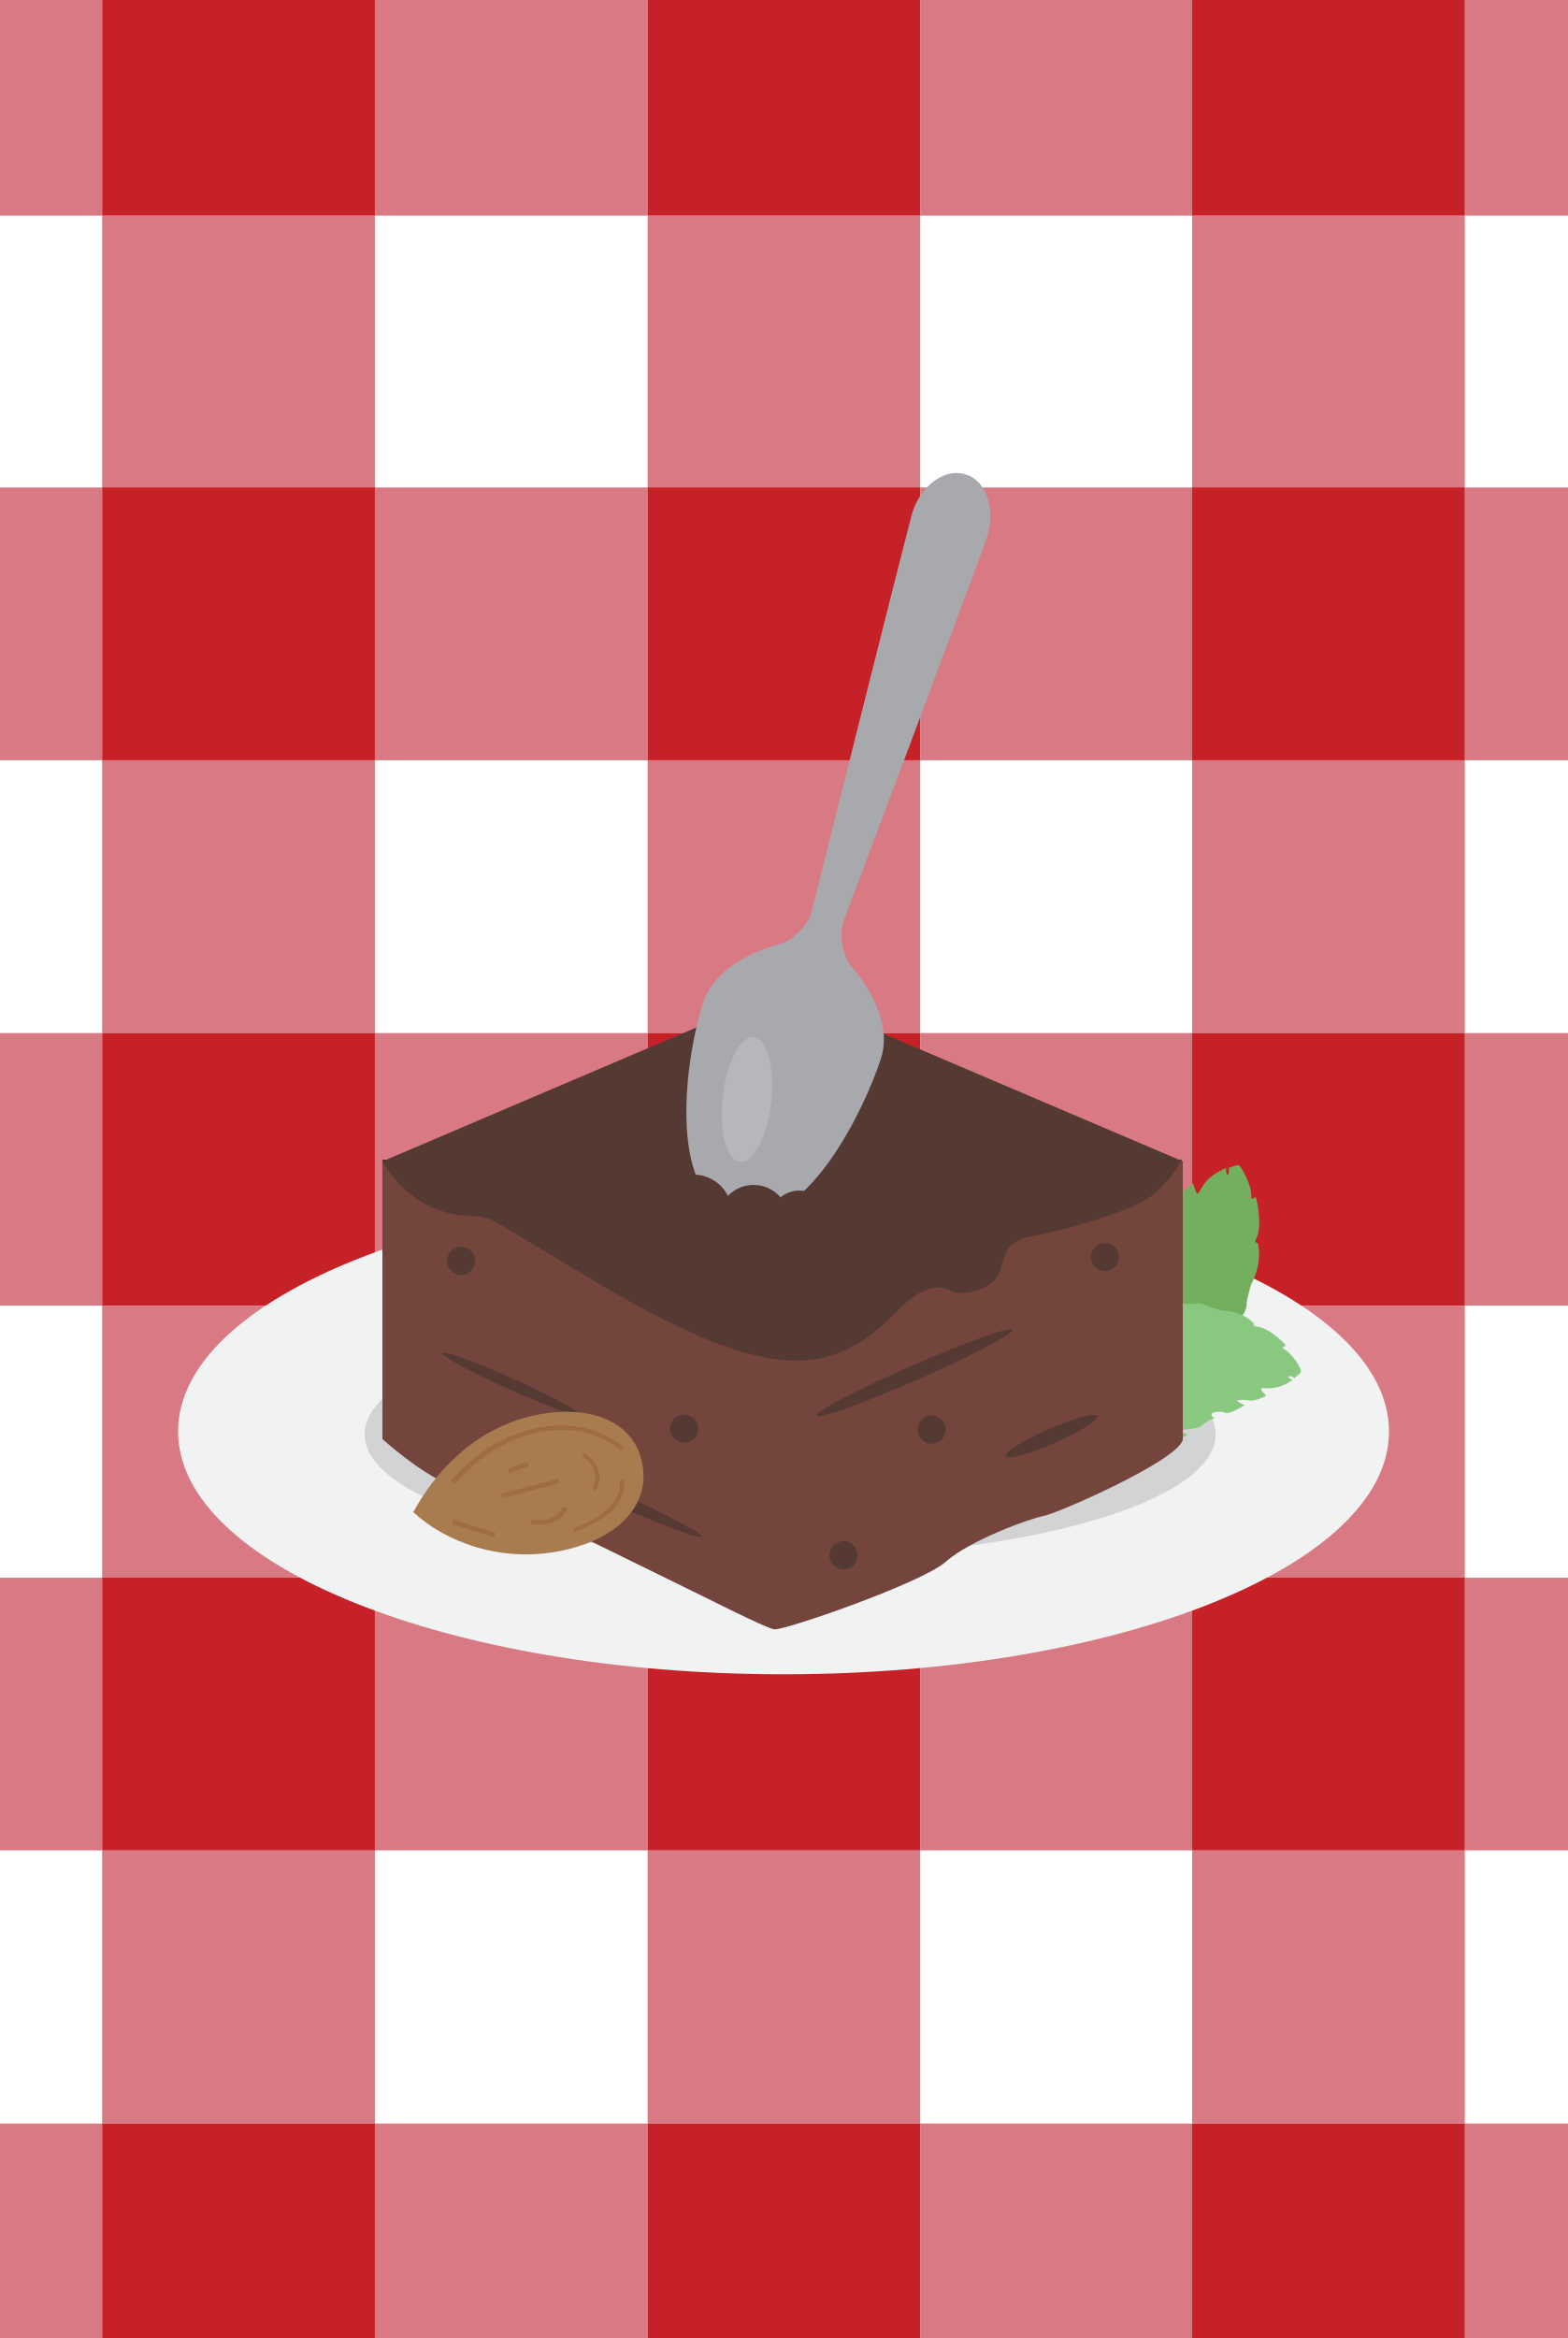
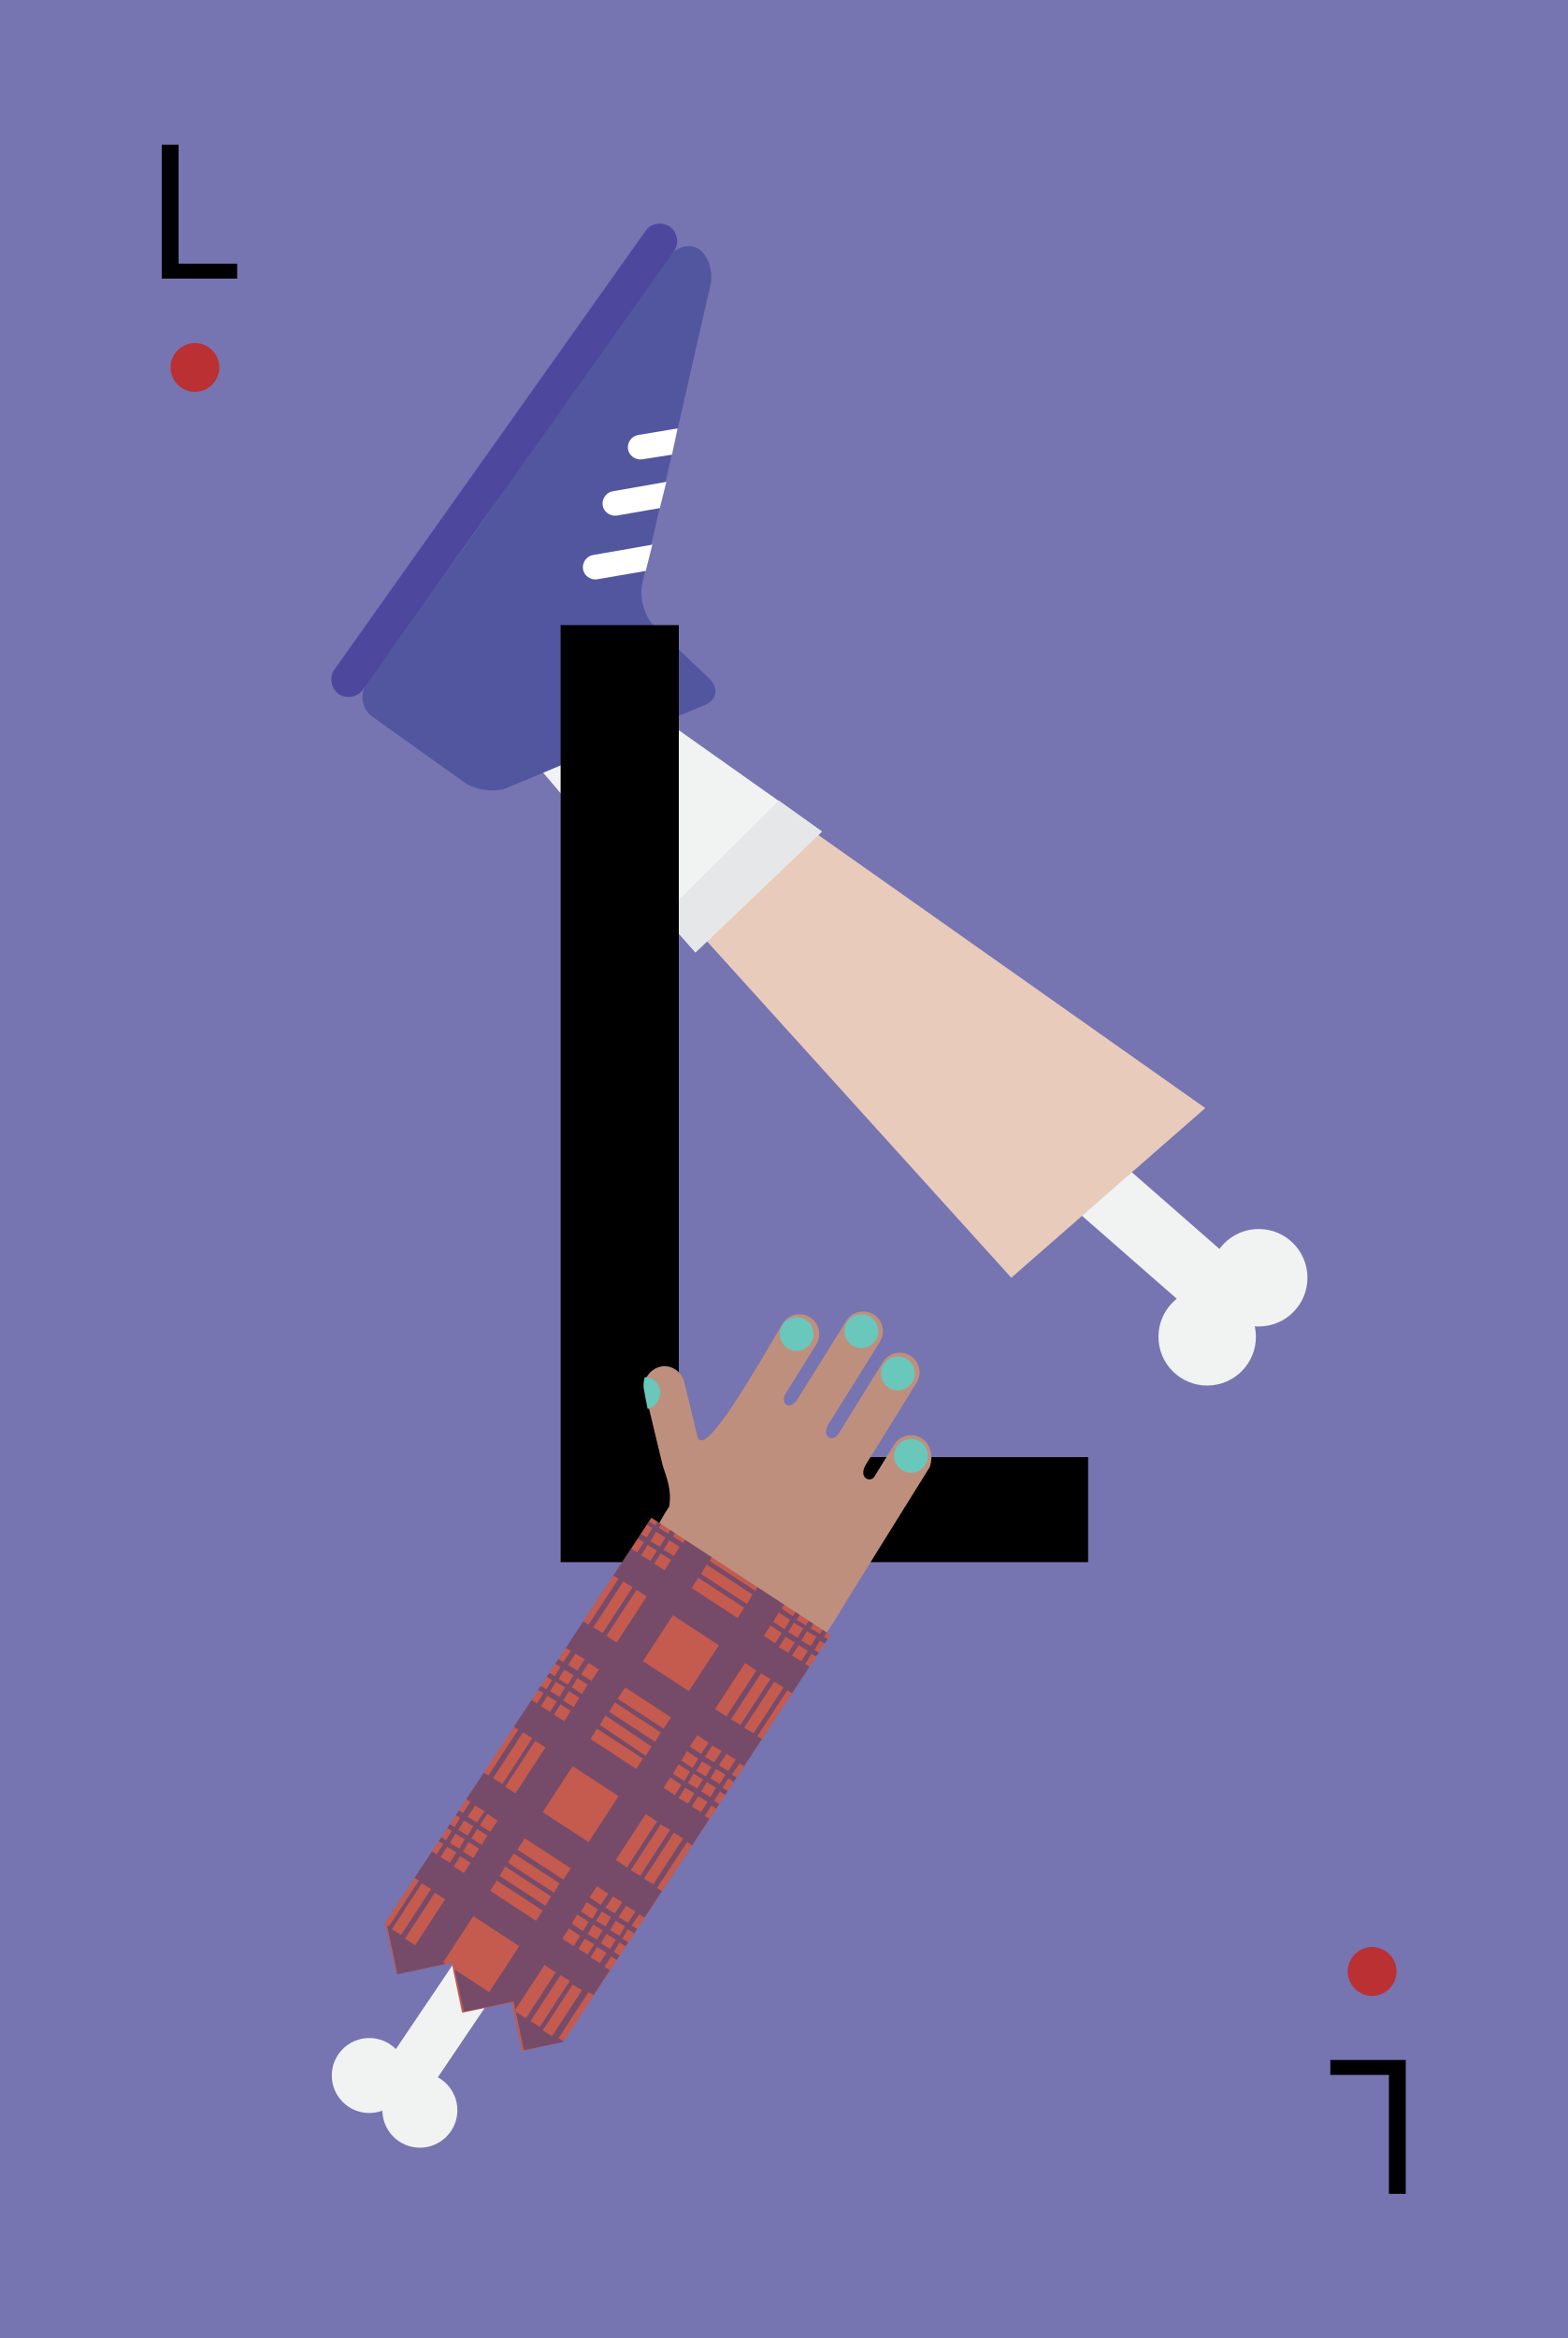
- <svg xmlns="http://www.w3.org/2000/svg" version="1.1" id="Layer_1" x="0px" y="0px" viewBox="0 0 167.2 249.4" enable-background="new 0 0 167.2 249.4" xml:space="preserve">
+ <svg xmlns="http://www.w3.org/2000/svg" xmlns:xlink="http://www.w3.org/1999/xlink" version="1.1" id="Layer_1" x="0px" y="0px" viewBox="0 0 167.2 249.4" enable-background="new 0 0 167.2 249.4" xml:space="preserve">
+   <rect x="-5.7" y="-5.7" fill="#7674B1" width="178.6" height="260.8" />
  <g>
-     <rect x="-18.2" y="23" fill="#FFFFFF" width="29.1" height="29.1" />
-     <rect x="10.9" y="23" fill="#D97983" width="29.1" height="29.1" />
-     <rect x="40" y="23" fill="#FFFFFF" width="29.1" height="29.1" />
-     <rect x="69.1" y="23" fill="#D97983" width="29.1" height="29.1" />
-     <rect x="98.2" y="23" fill="#FFFFFF" width="29.1" height="29.1" />
-     <rect x="127.2" y="23" fill="#D97983" width="29.1" height="29.1" />
-     <rect x="156.3" y="23" fill="#FFFFFF" width="29.1" height="29.1" />
-     <rect x="-18.2" y="52" fill="#D97983" width="29.1" height="29.1" />
-     <rect x="10.9" y="52" fill="#C62127" width="29.1" height="29.1" />
-     <rect x="40" y="52" fill="#D97983" width="29.1" height="29.1" />
-     <rect x="69.1" y="52" fill="#C62127" width="29.1" height="29.1" />
-     <rect x="98.2" y="52" fill="#D97983" width="29.1" height="29.1" />
-     <rect x="127.2" y="52" fill="#C62127" width="29.1" height="29.1" />
-     <rect x="156.3" y="52" fill="#D97983" width="29.1" height="29.1" />
    <g>
-       <rect x="-18.2" y="-6.1" fill="#D97983" width="29.1" height="29.1" />
-       <rect x="10.9" y="-6.1" fill="#C62127" width="29.1" height="29.1" />
-       <rect x="40" y="-6.1" fill="#D97983" width="29.1" height="29.1" />
-       <rect x="69.1" y="-6.1" fill="#C62127" width="29.1" height="29.1" />
-       <rect x="98.2" y="-6.1" fill="#D97983" width="29.1" height="29.1" />
-       <rect x="127.2" y="-6.1" fill="#C62127" width="29.1" height="29.1" />
-       <rect x="156.3" y="-6.1" fill="#D97983" width="29.1" height="29.1" />
+       <rect x="115.6" y="112.2" transform="matrix(-0.6586 0.7525 -0.7525 -0.6586 293.9816 123.0272)" fill="#F1F2F2" width="7" height="32.1" />
+       <circle fill="#F1F2F2" cx="134.3" cy="136.3" r="5.2" />
+       <circle fill="#F1F2F2" cx="128.8" cy="142.6" r="5.2" />
    </g>
    <g>
-       <rect x="-18.2" y="226.5" fill="#D97983" width="29.1" height="29.1" />
-       <rect x="10.9" y="226.5" fill="#C62127" width="29.1" height="29.1" />
-       <rect x="40" y="226.5" fill="#D97983" width="29.1" height="29.1" />
-       <rect x="69.1" y="226.5" fill="#C62127" width="29.1" height="29.1" />
-       <rect x="98.2" y="226.5" fill="#D97983" width="29.1" height="29.1" />
-       <rect x="127.2" y="226.5" fill="#C62127" width="29.1" height="29.1" />
-       <rect x="156.3" y="226.5" fill="#D97983" width="29.1" height="29.1" />
-     </g>
-     <rect x="-18.2" y="81.1" fill="#FFFFFF" width="29.1" height="29.1" />
-     <rect x="10.9" y="81.1" fill="#D97983" width="29.1" height="29.1" />
-     <rect x="40" y="81.1" fill="#FFFFFF" width="29.1" height="29.1" />
-     <rect x="69.1" y="81.1" fill="#D97983" width="29.1" height="29.1" />
-     <rect x="98.2" y="81.1" fill="#FFFFFF" width="29.1" height="29.1" />
-     <rect x="127.2" y="81.1" fill="#D97983" width="29.1" height="29.1" />
-     <rect x="156.3" y="81.1" fill="#FFFFFF" width="29.1" height="29.1" />
-     <rect x="-18.2" y="110.2" fill="#D97983" width="29.1" height="29.1" />
-     <rect x="10.9" y="110.2" fill="#C62127" width="29.1" height="29.1" />
-     <rect x="40" y="110.2" fill="#D97983" width="29.1" height="29.1" />
-     <rect x="69.1" y="110.2" fill="#C62127" width="29.1" height="29.1" />
-     <rect x="98.2" y="110.2" fill="#D97983" width="29.1" height="29.1" />
-     <rect x="127.2" y="110.2" fill="#C62127" width="29.1" height="29.1" />
-     <rect x="156.3" y="110.2" fill="#D97983" width="29.1" height="29.1" />
-     <rect x="-18.2" y="139.3" fill="#FFFFFF" width="29.1" height="29.1" />
-     <rect x="10.9" y="139.3" fill="#D97983" width="29.1" height="29.1" />
-     <rect x="40" y="139.3" fill="#FFFFFF" width="29.1" height="29.1" />
-     <rect x="69.1" y="139.3" fill="#D97983" width="29.1" height="29.1" />
-     <rect x="98.2" y="139.3" fill="#FFFFFF" width="29.1" height="29.1" />
-     <rect x="127.2" y="139.3" fill="#D97983" width="29.1" height="29.1" />
-     <rect x="156.3" y="139.3" fill="#FFFFFF" width="29.1" height="29.1" />
-     <rect x="-18.2" y="168.3" fill="#D97983" width="29.1" height="29.1" />
-     <rect x="10.9" y="168.3" fill="#C62127" width="29.1" height="29.1" />
-     <rect x="40" y="168.3" fill="#D97983" width="29.1" height="29.1" />
-     <rect x="69.1" y="168.3" fill="#C62127" width="29.1" height="29.1" />
-     <rect x="98.2" y="168.3" fill="#D97983" width="29.1" height="29.1" />
-     <rect x="127.2" y="168.3" fill="#C62127" width="29.1" height="29.1" />
-     <rect x="156.3" y="168.3" fill="#D97983" width="29.1" height="29.1" />
-     <rect x="-18.2" y="197.4" fill="#FFFFFF" width="29.1" height="29.1" />
-     <rect x="10.9" y="197.4" fill="#D97983" width="29.1" height="29.1" />
-     <rect x="40" y="197.4" fill="#FFFFFF" width="29.1" height="29.1" />
-     <rect x="69.1" y="197.4" fill="#D97983" width="29.1" height="29.1" />
-     <rect x="98.2" y="197.4" fill="#FFFFFF" width="29.1" height="29.1" />
-     <g>
-       <rect x="127.2" y="197.4" fill="#D97983" width="29.1" height="29.1" />
-       <rect x="156.3" y="197.4" fill="#FFFFFF" width="29.1" height="29.1" />
+       <polygon fill="#E9CBBC" points="50.9,73.3 55.6,66.7 128.6,118.2 107.9,136.3   " />
+       <polygon fill="#F1F2F2" points="50.4,73.5 55.9,66.2 87.7,88.7 74.2,101.6   " />
+       <polygon fill="#E6E7E8" points="70.7,97.7 83.1,85.4 87.7,88.7 74.2,101.6   " />
+       <g>
+         <path fill="#51569F" d="M68.5,62.4c-0.3,1.4,0.3,3.4,1.3,4.4l5.9,5.6c1,1,0.8,2.3-0.5,2.8l-21,8.8c-1.3,0.6-3.4,0.3-4.6-0.5     l-9.8-7c-1.2-0.8-1.5-2.5-0.6-3.7L49.8,58c0.8-1.2,2.2-3,2.9-4.2c0.8-1.1,2.1-3,2.9-4.2l15.7-22.1c0.8-1.2,2.3-1.6,3.3-0.9     s1.5,2.4,1.2,3.8L68.5,62.4z" />
+         <path fill="#4D489E" d="M68.9,24.6L35.7,71.4c-0.6,0.8-0.4,2,0.4,2.6h0c0.8,0.6,2,0.4,2.6-0.4l33.2-46.8c0.6-0.8,0.4-2-0.4-2.6     l0,0C70.6,23.6,69.5,23.8,68.9,24.6z" />
+         <path fill="#FFFFFF" d="M68.9,60.9l-5.2,0.9c-0.7,0.1-1.4-0.4-1.5-1.1c-0.1-0.7,0.4-1.4,1.1-1.5l6.3-1.1L68.9,60.9z" />
+         <path fill="#FFFFFF" d="M70.4,54.2L65.8,55c-0.7,0.1-1.4-0.4-1.5-1.1c-0.1-0.7,0.4-1.4,1.1-1.5l5.7-1L70.4,54.2z" />
+         <path fill="#FFFFFF" d="M71.7,48.5L68.5,49c-0.7,0.1-1.4-0.4-1.5-1.1c-0.1-0.7,0.4-1.4,1.1-1.5l4.2-0.7L71.7,48.5z" />
+       </g>
    </g>
  </g>
+   <circle fill="#BA3033" cx="20.8" cy="39.2" r="2.6" />
  <g>
-     <ellipse fill="#F1F2F2" cx="83.6" cy="152.7" rx="64.6" ry="25.9" />
-     <ellipse fill="#D1D3D4" cx="84.3" cy="153" rx="45.4" ry="13.1" />
-     <path fill="#74AF60" d="M110.3,148.6c0,0-1.5-6.8,0.8-11.1c0,0,0.2,0.8,0.4,0.8c0.2,0,0.1-2,0.5-2.7c0.4-0.6,1.7-1.1,1.7-1.1   s-0.4,0.7-0.2,0.8c0.2,0.1,1.4-1.7,1.9-1.9c0,0,0,0.9,0.2,0.6c0.2-0.3,1.2-1.6,2.1-1.8c0,0-0.2,0.8,0,0.9c0.2,0,1.1-1.6,1.8-1.8   c0.7-0.2,1.5-0.6,1.8-0.9c0,0,0,0.7,0.3,0.7c0.3,0,0.9-0.7,1-1.3s2.2-1.7,2.2-1.7s-0.2,1.2,0,1.1c0.2,0,0.8-1,0.9-1.5   c0.2-0.5,1.4-1.2,1.6-1.5c0,0,0.3,1.2,0.5,1.1c0.2-0.1,0.4-0.8,1.1-1.5c0.7-0.7,1.9-1.2,1.9-1.2s0,0.8,0.2,0.7   c0.2-0.1,0.1-0.7,0.1-0.7s0.9-0.4,1.1-0.3s1.5,2.3,1.3,3.6l0.5-0.2c0,0,0.8,3,0,4.5c0,0-0.2,0.4,0.2,0.4c0,0,0.6,1.9-0.7,4.4   c0,0-0.5,1.5-0.5,2.2s-0.7,1.5-0.9,1.7c-0.2,0.2-0.8,1.8-1,2.7c-0.2,0.9-1.2,2.9-3.4,4c-2.2,1-2.7,2.6-3.3,3.2   S118.7,155.9,110.3,148.6z" />
-     <path fill="#89C97F" d="M112,151c0,0,4.1,4.1,8.1,4.3c0,0-0.5-0.5-0.4-0.6c0.1-0.1,1.5,0.8,2.1,0.8c0.6,0,1.5-0.7,1.5-0.7   s-0.6,0-0.6-0.2c0-0.2,1.8-0.3,2.1-0.5c0,0-0.6-0.4-0.3-0.4c0.3,0,1.6-0.1,2.2-0.7c0,0-0.7-0.2-0.6-0.4c0.1-0.2,1.6-0.1,2.1-0.5   c0.4-0.4,1.1-0.8,1.4-0.8c0,0-0.5-0.3-0.3-0.5c0.2-0.2,0.9-0.3,1.4-0.1c0.5,0.2,2.1-0.8,2.1-0.8s-0.9-0.4-0.8-0.5   c0.1-0.1,1-0.1,1.4,0c0.4,0.1,1.5-0.4,1.7-0.5c0,0-0.7-0.7-0.5-0.8c0.2-0.1,0.7,0.1,1.6-0.1s1.7-0.8,1.7-0.8s-0.6-0.3-0.4-0.4   c0.2-0.1,0.6,0.2,0.6,0.2s0.7-0.5,0.7-0.7c0.1-0.2-0.9-2-2-2.5l0.4-0.3c0,0-1.7-1.9-3.2-2c0,0-0.4-0.1-0.2-0.3c0,0-1-1.3-3.4-1.4   c0,0-1.3-0.3-1.8-0.6c-0.5-0.3-1.3-0.1-1.6-0.1c-0.3,0.1-1.6-0.2-2.3-0.5c-0.7-0.2-2.6-0.4-4.2,0.6c-1.7,1.1-3,0.7-3.7,0.9   C116.2,140.2,110.6,142,112,151z" />
-     <path fill="#73453D" d="M40.8,153.5c0,0,3.7,3.4,7.1,4.9c3.4,1.5,8.8,2.8,10.5,3.7c1.7,0.9,12.8,6.3,14.4,7.1   c1.7,0.8,8.9,4.5,9.8,4.6c0.9,0.2,15.7-4.9,18.3-7.2c2.6-2.3,8.9-4.6,10.5-4.9c1.5-0.3,14.1-5.8,14.8-8.1   C126.9,151.1,40.8,153.5,40.8,153.5z" />
-     <polygon fill="#73453D" points="83.5,105.7 40.8,123.9 40.8,153.5 83.5,173.1 126.2,153.5 126.2,123.9  " />
-     <polygon fill="#543A32" points="83.5,105.7 40.8,123.9 83.5,144.5 126.2,123.9  " />
-     <ellipse transform="matrix(0.9121 0.41 -0.41 0.9121 65.3148 -9.3465)" fill="#543A32" cx="54.5" cy="147.6" rx="8" ry="0.6" />
-     <ellipse transform="matrix(0.9159 -0.4015 0.4015 0.9159 -52.0823 57.9254)" fill="#543A32" cx="112.2" cy="153.2" rx="5.3" ry="0.8" />
-     <ellipse transform="matrix(0.9159 -0.4015 0.4015 0.9159 -50.5756 51.5222)" fill="#543A32" cx="97.6" cy="146.4" rx="11.4" ry="0.8" />
-     <ellipse transform="matrix(0.9121 0.41 -0.41 0.9121 70.6423 -11.9726)" fill="#543A32" cx="63.2" cy="158.7" rx="12.8" ry="0.7" />
-     <circle fill="#543A32" cx="73" cy="152.4" r="1.5" />
-     <circle fill="#543A32" cx="99.4" cy="152.5" r="1.5" />
-     <circle fill="#543A32" cx="90" cy="165.9" r="1.5" />
-     <circle fill="#543A32" cx="117.9" cy="134.1" r="1.5" />
-     <circle fill="#543A32" cx="49.2" cy="134.5" r="1.5" />
-     <path fill="#543A32" d="M40.8,123.9c0,0,1.7,3.2,5.1,4.8c3.5,1.6,4.8,0.5,6.9,1.6c2.1,1.2,6.7,4,9.2,5.5   c20.1,12.2,26.7,11.3,33.9,3.9c1.4-1.5,3.7-3,5.3-2.1c1.6,0.9,5.1-0.2,5.5-2.1c0.5-1.8,1.2-3.5,2.5-3.5s11.3-2.5,13.6-4.4   c2.3-1.8,3.3-3.9,3.3-3.9H40.8z" />
+     <text transform="matrix(1 0 0 1 15.3198 29.7173)" font-family="'RobotoSlab-Regular'" font-size="20">L</text>
+   </g>
+   <circle fill="#BA3033" cx="146.4" cy="210.3" r="2.6" />
+   <g>
+     <text transform="matrix(-1 0 0 -1 151.9257 219.7416)" font-family="'RobotoSlab-Regular'" font-size="20">L</text>
+   </g>
+   <text transform="matrix(1 0 0 1 46.2383 166.6374)" font-family="'RobotoSlab-Thin'" font-size="140">L</text>
+   <g>
    <g>
-       <path fill="#A97C50" d="M56.9,151c6.6-1.4,10.8,1,11.6,5c0.9,4-1.9,8-8.5,9.4s-12.6-1-15.9-4.1C46.2,157.4,50.3,152.5,56.9,151z" />
-       <g opacity="0.2">
-         <g>
-           <path fill="#762B17" d="M61.3,163.4l-0.1-0.4c1.6-0.5,3-1.3,3.9-2.3c0.9-1,1.2-2,1-2.8l0.4-0.1c0.3,1-0.1,2.2-1.1,3.3      C64.4,162,62.9,162.8,61.3,163.4z" />
-         </g>
-         <g>
-           <path fill="#762B17" d="M56.6,162.6l0.1-0.5c0.8,0.1,1.6,0.1,2.2-0.2c0.6-0.3,1-0.7,1.1-1.2l0.5,0.1c-0.1,0.6-0.6,1.2-1.3,1.5      C58.4,162.7,57.5,162.7,56.6,162.6z" />
-         </g>
-         <g>
-           <path fill="#762B17" d="M48.5,158.3l-0.4-0.3c2.5-3,5.8-5,9.3-5.7c3.5-0.7,6.8,0.1,9.2,2.1l-0.3,0.4c-2.3-2-5.5-2.7-8.8-2      C54.2,153.4,51,155.4,48.5,158.3z" />
-         </g>
-         <g>
-           <path fill="#762B17" d="M63.6,159l-0.4-0.2c0.7-1.2,0.2-2.8-1.1-3.4l0.2-0.4C63.8,155.8,64.4,157.6,63.6,159z" />
-         </g>
-         <g>
-           <rect x="48.2" y="162.8" transform="matrix(0.9552 0.2958 -0.2958 0.9552 50.4799 -7.6588)" fill="#762B17" width="4.7" height="0.5" />
-         </g>
-         <g>
-           <rect x="55.1" y="155.4" transform="matrix(0.357 0.9341 -0.9341 0.357 181.7456 48.9612)" fill="#762B17" width="0.5" height="2.2" />
-         </g>
-         <g>
-           <rect x="56.4" y="155.7" transform="matrix(0.2501 0.9682 -0.9682 0.2501 196.1419 64.2183)" fill="#762B17" width="0.5" height="6.2" />
-         </g>
+       <rect x="46.9" y="200.2" transform="matrix(-0.8288 -0.5595 0.5595 -0.8288 -28.2999 416.5379)" fill="#F1F2F2" width="5.4" height="24.9" />
+       <circle fill="#F1F2F2" cx="44.8" cy="225.1" r="4" />
+       <circle fill="#F1F2F2" cx="39.4" cy="221.4" r="4" />
+     </g>
+     <g>
+       <path fill="#BF8F7E" d="M98.3,153.4c-1-0.6-2.3-0.3-2.9,0.7l-2.1,3.4c-0.4,0.7-1.8,0.2-0.9-1.3c0.5-0.8,5.4-8.7,5.4-8.7    c0.6-1,0.3-2.3-0.7-2.9c-1-0.6-2.3-0.3-2.9,0.7l-4.7,7.6c-0.7,1.1-1.9,0.3-1.1-1c0.4-0.6,5.5-8.8,5.5-8.8c0.6-1,0.3-2.3-0.7-2.9    c-1-0.6-2.3-0.3-2.9,0.7l-5.3,8.5c-1,1.2-1.7,0.1-1.2-0.7c0.3-0.5,3.3-5.3,3.3-5.3c0.6-1,0.3-2.3-0.7-2.9c-1-0.6-2.3-0.3-2.9,0.7    c-2.3,3.8-8.4,14.8-9.1,12l-1.4-5.8c-0.3-1.1-1.4-1.9-2.6-1.6c-1.1,0.3-1.9,1.4-1.6,2.6l1.9,7.9c0,0,0,0,0,0c0,0,0,0,0,0    c0.4,1.3,1,2.6,0.7,4.4c-10.5,15.9,4,36,18.9,10.1l4.6-7.4l4.3-6.9C99.6,155.3,99.3,154,98.3,153.4z" />
+       <g>
+         <circle fill="#6AC7BB" cx="85" cy="142.3" r="1.8" />
+       </g>
+       <g>
+         <circle fill="#6AC7BB" cx="91.9" cy="142" r="1.8" />
+       </g>
+       <g>
+         <circle fill="#6AC7BB" cx="95.8" cy="146.5" r="1.8" />
+       </g>
+       <g>
+         <circle fill="#6AC7BB" cx="97.2" cy="155.3" r="1.8" />
+       </g>
+       <g>
+         <path fill="#6AC7BB" d="M68.7,148.2l0.2,1.1l0.2,1c0.9-0.2,1.5-1.2,1.3-2.1c-0.2-0.8-0.8-1.3-1.6-1.3     C68.7,147.2,68.6,147.7,68.7,148.2z" />
      </g>
    </g>
-     <g>
-       <path id="spoon_1_" fill="#A7A9AC" d="M78.3,129.6c7.5,2.3,14-11.4,15.7-16.7c1.5-4.7-3-9.6-3-9.6c-1.1-1.2-1.5-3.5-1-5    c0,0,14.6-38.8,15.3-41c1-3-0.1-6.1-2.3-6.7c-2.2-0.7-4.8,1.2-5.7,4.2C96.7,57,86.6,97.2,86.6,97.2c-0.4,1.6-2.1,3.2-3.7,3.6    c0,0-6.4,1.5-7.9,6.2C73.3,112.2,70.9,127.2,78.3,129.6z" />
-       <ellipse transform="matrix(0.9937 0.1118 -0.1118 0.9937 13.6097 -8.1705)" opacity="0.2" fill="#F1F2F2" cx="79.7" cy="117.3" rx="2.6" ry="6.7" />
+     <polyline fill="none" points="62.2,223.9 60.9,217.7 55.7,218.8 54.6,213.6 49.3,214.7 48.2,209.4 42.3,210.6 41,204.7 39.2,205.1   40.2,209.1 35.1,210.4  " />
+     <polygon fill="#C55A4E" points="48.2,209.4 49.3,214.7 54.6,213.6 55.7,218.8 60.1,217.8 88.6,174.4 69.5,161.9 41.1,205.1   42.3,210.6  " />
+     <g opacity="0.5">
+       <defs>
+         <polyline id="SVGID_7_" opacity="0.5" points="37.6,210.4 69.5,161.9 88.6,174.4 56.7,222.9    " />
+       </defs>
+       <clipPath id="SVGID_2_">
+         <use xlink:href="#SVGID_7_" overflow="visible" />
+       </clipPath>
+       <path clip-path="url(#SVGID_2_)" fill="#273B83" d="M41.8,193.1l-0.7,1.1 M42.7,191.7l-0.6,1 M43.6,190.3l-0.6,1 M44.7,188.6    l-0.8,1.2 M49.9,180.9l-3.2,4.9 M53.4,175.6l-0.6,1 M54.4,174.2l-0.6,1 M55.5,172.5l-0.8,1.2 M40.5,204.8l3.2-4.8l1,0.6l-3.2,4.9    l-0.2-0.1l1.1,5.2l0,0l5.1-1.1l-0.2-0.2l3.2-4.9l4.9,3.2l-3.2,4.9l-3.7-2.4l1,4.5l5.3-1.1l1.1,5.2l4.3-0.9l-0.6-0.4l3.2-4.9    l1.1,0.7l-2.9,4.4l0.1,0L74,204L88,183l1.3,0.9l1.9-2.8l-1.3-0.9l0.7-1.1l1.3,0.9l0.3-0.4l-1.3-0.9l0.6-1l1.3,0.9l0.3-0.4    l-1.3-0.9l0.6-1l1.3,0.9l0.3-0.4l-1.3-0.9l0.8-1.2l1.3,0.9l1.9-2.8l-1.3-0.9l0.8-1.2l-2.8-1.9l-0.8,1.2l-1.1-0.7l0.8-1.2l-0.4-0.3    l-0.8,1.2l-1-0.6l0.8-1.2l-0.4-0.3l-0.8,1.2l-1-0.6l0.8-1.2l-0.4-0.3l-0.8,1.2l-1.2-0.8l0.8-1.2L85,163l-0.8,1.2l-4.9-3.2l0.8-1.2    l-2.8-1.9l-0.8,1.2l-1.1-0.7l0.8-1.2l-0.4-0.3l-0.8,1.2l-1-0.6l0.8-1.2l-0.4-0.3l-0.8,1.2l-1-0.6l0.8-1.2L73,155l-0.8,1.2    l-1.2-0.8l0.8-1.2l-2.8-1.9l-0.8,1.2l-1.2-0.8l-1.9,2.8l1.2,0.8l-0.8,1.2l-1.2-0.8l-0.3,0.4l1.2,0.8l-0.6,1l-1.2-0.8l-0.3,0.4    l1.2,0.8l-0.6,1l-1.2-0.8L62,160l1.2,0.8l-0.7,1.1l-1.2-0.8l-1.9,2.8l1.2,0.8l-3.2,4.9l-1.2-0.8 M88.2,171l1,0.6l-0.8,1.2l-1-0.6    L88.2,171z M88.1,173.3l-0.6,1l-1-0.6l0.6-1L88.1,173.3z M84.8,175.2l-0.7,1.1l-1-0.6l0.7-1.1L84.8,175.2z M84.1,174.1l0.6-1    l1,0.6l-0.6,1L84.1,174.1z M82.2,179.1l-3.2,4.9l-1-0.6l3.2-4.9L82.2,179.1z M77,186.8l-0.8,1.2l-1-0.6l0.8-1.2L77,186.8z     M75.9,188.5l-0.6,1l-1-0.6l0.6-1L75.9,188.5z M72.4,191.8l0.7-1.1l1,0.6l-0.7,1.1L72.4,191.8z M71.5,195.2l-3.2,4.9l-1-0.6    l3.2-4.9L71.5,195.2z M73.4,190.2l0.6-1l1,0.6l-0.6,1L73.4,190.2z M74.8,187.1l-1.2-0.8l0.8-1.2l1.2,0.8L74.8,187.1z M74.5,187.6    l-0.6,1l-1.2-0.8l0.6-1L74.5,187.6z M73.6,189l-0.6,1l-1.2-0.8l0.6-1L73.6,189z M72.7,190.4l-0.7,1.1l-1.2-0.8l0.7-1.1L72.7,190.4    z M70.1,194.3l-3.2,4.9l-1.2-0.8l3.2-4.9L70.1,194.3z M60.6,177.6l0.8-1.2l1,0.6l-0.8,1.2L60.6,177.6z M61.2,178.7l-0.6,1l-1-0.6    l0.6-1L61.2,178.7z M63.3,173.6l3.2-4.9l1,0.6l-3.2,4.9L63.3,173.6z M67.9,169.6l1.1,0.7l-3.2,4.9l-1.1-0.7L67.9,169.6z     M63.7,184.4l4.9,3.2l-0.7,1.1l-4.9-3.2L63.7,184.4z M69.5,186.3l-0.6,1L64,184l0.6-1L69.5,186.3z M65,182.6l0.6-1l4.9,3.2l-0.6,1    L65,182.6z M62.6,202.9l1.2,0.8l-0.6,1l-1.2-0.8L62.6,202.9z M62.9,202.4l0.8-1.2l1.2,0.8l-0.8,1.2L62.9,202.4z M70.8,184.4    l-4.9-3.2l0.8-1.2l4.9,3.2L70.8,184.4z M71.9,166l-1.1-0.7l0.6-1l1.1,0.7L71.9,166z M71.6,166.4l-0.7,1.1l-1.1-0.7l0.7-1.1    L71.6,166.4z M70.4,165l-1-0.6l0.6-1l1,0.6L70.4,165z M70.1,165.4l-0.7,1.1l-1-0.6l0.7-1.1L70.1,165.4z M69,164l-1-0.6l0.6-1    l1,0.6L69,164z M68.7,164.5l-0.7,1.1l-1-0.6l0.7-1.1L68.7,164.5z M66,168.4l-3.2,4.9l-1-0.6l3.2-4.9L66,168.4z M60.9,176.1    l-0.8,1.2l-1-0.6l0.8-1.2L60.9,176.1z M59.8,177.8l-0.6,1l-1-0.6l0.6-1L59.8,177.8z M58.9,179.2l-0.6,1l-1-0.6l0.6-1L58.9,179.2z     M58,180.6l-0.7,1.1l-1-0.6L57,180L58,180.6z M55.3,184.5l-3.2,4.9l-1-0.6l3.2-4.9L55.3,184.5z M50.2,192.2l-0.8,1.2l-1-0.6    l0.8-1.2L50.2,192.2z M49.1,193.9l-0.6,1l-1-0.6l0.6-1L49.1,193.9z M48.2,195.3l-0.6,1l-1-0.6l0.6-1L48.2,195.3z M47.7,197l1,0.6    l-0.7,1.1l-1-0.6L47.7,197z M48,196.6l0.6-1l1,0.6l-0.6,1L48,196.6z M48.9,195.2l0.6-1l1,0.6l-0.6,1L48.9,195.2z M49.9,193.8    l0.8-1.2l1,0.6l-0.8,1.2L49.9,193.8z M52.6,189.7l3.2-4.9l1,0.6l-3.2,4.9L52.6,189.7z M57.7,182l0.7-1.1l1,0.6l-0.7,1.1L57.7,182z     M58.7,180.4l0.6-1l1,0.6l-0.6,1L58.7,180.4z M59.8,181.8l1.1,0.7l-0.7,1.1l-1.1-0.7L59.8,181.8z M60.1,181.4l0.6-1l1.1,0.7    l-0.6,1L60.1,181.4z M61,180l0.6-1l1.1,0.7l-0.6,1L61,180z M62,178.6l0.8-1.2l1.1,0.7l-0.8,1.2L62,178.6z M61.1,188.4l4.9,3.2    l-3.2,4.9l-4.9-3.2L61.1,188.4z M60.7,205.7l1.2,0.8l-0.7,1.1l-1.2-0.8L60.7,205.7z M61,205.2l0.6-1l1.2,0.8l-0.6,1L61,205.2z     M62.4,206.8l1,0.6l-0.7,1.1l-1-0.6L62.4,206.8z M62.7,206.3l0.6-1l1,0.6l-0.6,1L62.7,206.3z M63.6,204.9l0.6-1l1,0.6l-0.6,1    L63.6,204.9z M64.6,203.5l0.8-1.2l1,0.6l-0.8,1.2L64.6,203.5z M65.7,204.9l1,0.6l-0.6,1l-1-0.6L65.7,204.9z M66,204.5l0.8-1.2    l1,0.6l-0.8,1.2L66,204.5z M68.7,200.4l3.2-4.9l1,0.6l-3.2,4.9L68.7,200.4z M73.8,192.7l0.7-1.1l1,0.6l-0.7,1.1L73.8,192.7z     M74.8,191.1l0.6-1l1,0.6l-0.6,1L74.8,191.1z M75.8,189.7l0.6-1l1,0.6l-0.6,1L75.8,189.7z M76.7,188.3l0.8-1.2l1,0.6l-0.8,1.2    L76.7,188.3z M79.4,184.3l3.2-4.9l1,0.6l-3.2,4.9L79.4,184.3z M84.5,176.6l0.7-1.1l1,0.6l-0.7,1.1L84.5,176.6z M85.5,175l0.6-1    l1,0.6l-0.6,1L85.5,175z M86.8,170.1l1,0.6l-0.8,1.2l-1-0.6L86.8,170.1z M86.6,172.4l-0.6,1l-1-0.6l0.6-1L86.6,172.4z M85.1,169    l1.2,0.8l-0.8,1.2l-1.2-0.8L85.1,169z M84,170.6l1.2,0.8l-0.6,1l-1.2-0.8L84,170.6z M83.1,172l1.2,0.8l-0.6,1l-1.2-0.8L83.1,172z     M82.2,173.4l1.2,0.8l-0.7,1.1l-1.2-0.8L82.2,173.4z M79.5,177.4l1.2,0.8l-3.2,4.9l-1.2-0.8L79.5,177.4z M77.4,163.9l4.9,3.2    l-0.8,1.2l-4.9-3.2L77.4,163.9z M76.3,165.5l4.9,3.2l-0.6,1l-4.9-3.2L76.3,165.5z M75.4,166.9l4.9,3.2l-0.6,1l-4.9-3.2L75.4,166.9    z M74.5,168.3l4.9,3.2l-0.7,1.1l-4.9-3.2L74.5,168.3z M71.8,172.3l4.9,3.2l-3.2,4.9l-4.9-3.2L71.8,172.3z M73.5,161.2l1.1,0.7    l-0.8,1.2l-1.1-0.7L73.5,161.2z M73.5,163.6l-0.6,1l-1.1-0.7l0.6-1L73.5,163.6z M72.1,160.3l1,0.6l-0.8,1.2l-1-0.6L72.1,160.3z     M71.9,162.6l-0.6,1l-1-0.6l0.6-1L71.9,162.6z M70.7,159.4l1,0.6l-0.8,1.2l-1-0.6L70.7,159.4z M70.5,161.7l-0.6,1l-1-0.6l0.6-1    L70.5,161.7z M69,158.3l1.2,0.8l-0.8,1.2l-1.2-0.8L69,158.3z M67.9,159.9l1.2,0.8l-0.6,1l-1.2-0.8L67.9,159.9z M67,161.3l1.2,0.8    l-0.6,1l-1.2-0.8L67,161.3z M66.1,162.7l1.2,0.8l-0.7,1.1l-1.2-0.8L66.1,162.7z M63.4,166.7l1.2,0.8l-3.2,4.9l-1.2-0.8L63.4,166.7    z M58.3,174.4l1.2,0.8l-0.8,1.2l-1.2-0.8L58.3,174.4z M57.2,176l1.2,0.8l-0.6,1l-1.2-0.8L57.2,176z M56.3,177.4l1.2,0.8l-0.6,1    l-1.2-0.8L56.3,177.4z M55.3,178.8l1.2,0.8l-0.7,1.1l-1.2-0.8L55.3,178.8z M52.7,182.8l1.2,0.8l-3.2,4.9l-1.2-0.8L52.7,182.8z     M47.6,190.5l1.2,0.8l-0.8,1.2l-1.2-0.8L47.6,190.5z M46.5,192.2l1.2,0.8l-0.6,1l-1.2-0.8L46.5,192.2z M40,204.6l-1.2-0.8l3.2-4.9    l1.2,0.8L40,204.6z M45.1,196.9l-1.2-0.8l0.7-1.1l1.2,0.8L45.1,196.9z M44.9,194.5l0.6-1l1.2,0.8l-0.6,1L44.9,194.5z M45.6,197.2    l0.7-1.1l1,0.6l-0.7,1.1L45.6,197.2z M41.8,205.8l3.2-4.9l1,0.6l-3.2,4.9L41.8,205.8z M44.3,207.5l-1.1-0.7l3.2-4.9l1.1,0.7    L44.3,207.5z M49.5,199.8l-1.1-0.7l0.7-1.1l1.1,0.7L49.5,199.8z M50.5,198.2l-1.1-0.7l0.6-1l1.1,0.7L50.5,198.2z M51.4,196.8    l-1.1-0.7l0.6-1l1.1,0.7L51.4,196.8z M52.3,195.4l-1.1-0.7l0.8-1.2l1.1,0.7L52.3,195.4z M55,191.3l-1.1-0.7l3.2-4.9l1.1,0.7    L55,191.3z M57.2,204.9l-4.9-3.2l0.7-1.1l4.9,3.2L57.2,204.9z M58.2,203.3l-4.9-3.2l0.6-1l4.9,3.2L58.2,203.3z M59.1,201.9    l-4.9-3.2l0.6-1l4.9,3.2L59.1,201.9z M55.2,197.3l0.8-1.2l4.9,3.2l-0.8,1.2L55.2,197.3z M54.9,214.5l3.2-4.9l1.2,0.8l-3.2,4.9    L54.9,214.5z M56.6,215.6l3.2-4.9l1,0.6l-3.2,4.9L56.6,215.6z M58.9,217.2l-1-0.6l3.2-4.9l1,0.6L58.9,217.2z M64,209.4l-1-0.6    l0.7-1.1l1,0.6L64,209.4z M64.1,207.3l0.6-1l1,0.6l-0.6,1L64.1,207.3z M65.6,210.5l-1.1-0.7l0.7-1.1l1.1,0.7L65.6,210.5z     M66.6,208.9l-1.1-0.7l0.6-1l1.1,0.7L66.6,208.9z M67.5,207.5l-1.1-0.7l0.6-1l1.1,0.7L67.5,207.5z M68.5,206.1l-1.1-0.7l0.8-1.2    l1.1,0.7L68.5,206.1z M71.2,202.1l-1.1-0.7l3.2-4.9l1.1,0.7L71.2,202.1z M76.3,194.4l-1.1-0.7l0.7-1.1l1.1,0.7L76.3,194.4z     M77.3,192.8l-1.1-0.7l0.6-1l1.1,0.7L77.3,192.8z M78.2,191.4l-1.1-0.7l0.6-1l1.1,0.7L78.2,191.4z M79.2,190l-1.1-0.7l0.8-1.2    l1.1,0.7L79.2,190z M81.9,185.9l-1.1-0.7l3.2-4.9l1.1,0.7L81.9,185.9z M87,178.2l-1.1-0.7l0.7-1.1l1.1,0.7L87,178.2z M88,176.7    l-1.1-0.7l0.6-1l1.1,0.7L88,176.7z M89,175.3l-1.1-0.7l0.6-1l1.1,0.7L89,175.3z M89.9,173.9l-1.1-0.7l0.8-1.2l1.1,0.7L89.9,173.9z    " />
+       <polygon clip-path="url(#SVGID_2_)" fill="#273B83" points="31.4,206.7 31,206.5 30.7,207 31.5,207.5 31.4,206.7   " />
+       <polyline clip-path="url(#SVGID_2_)" fill="#273B83" points="39.3,215.2 39.2,215.2 38.7,215.9 38.1,215.4 33.4,216.4 31.7,208.3    31.4,208.7 30.1,207.9 29.8,208.4 31.1,209.2 30.3,210.3 29.1,209.5 27.2,212.3 28.4,213.1 27,215.3 29.8,217.2 31.3,215    32.5,215.8 31,218 31.5,218.3 33,216.1 33.9,216.8 32.4,219 32.9,219.3 34.4,217.1 35.3,217.7 33.8,219.9 34.3,220.2 35.8,218    36.9,218.7 35.4,220.9 38.2,222.8 39.7,220.6   " />
    </g>
-     <circle fill="#543A32" cx="74" cy="129.4" r="4.1" />
-     <circle fill="#543A32" cx="80.4" cy="130.2" r="3.8" />
-     <circle fill="#543A32" cx="85.3" cy="130.2" r="3.2" />
  </g>
</svg>
